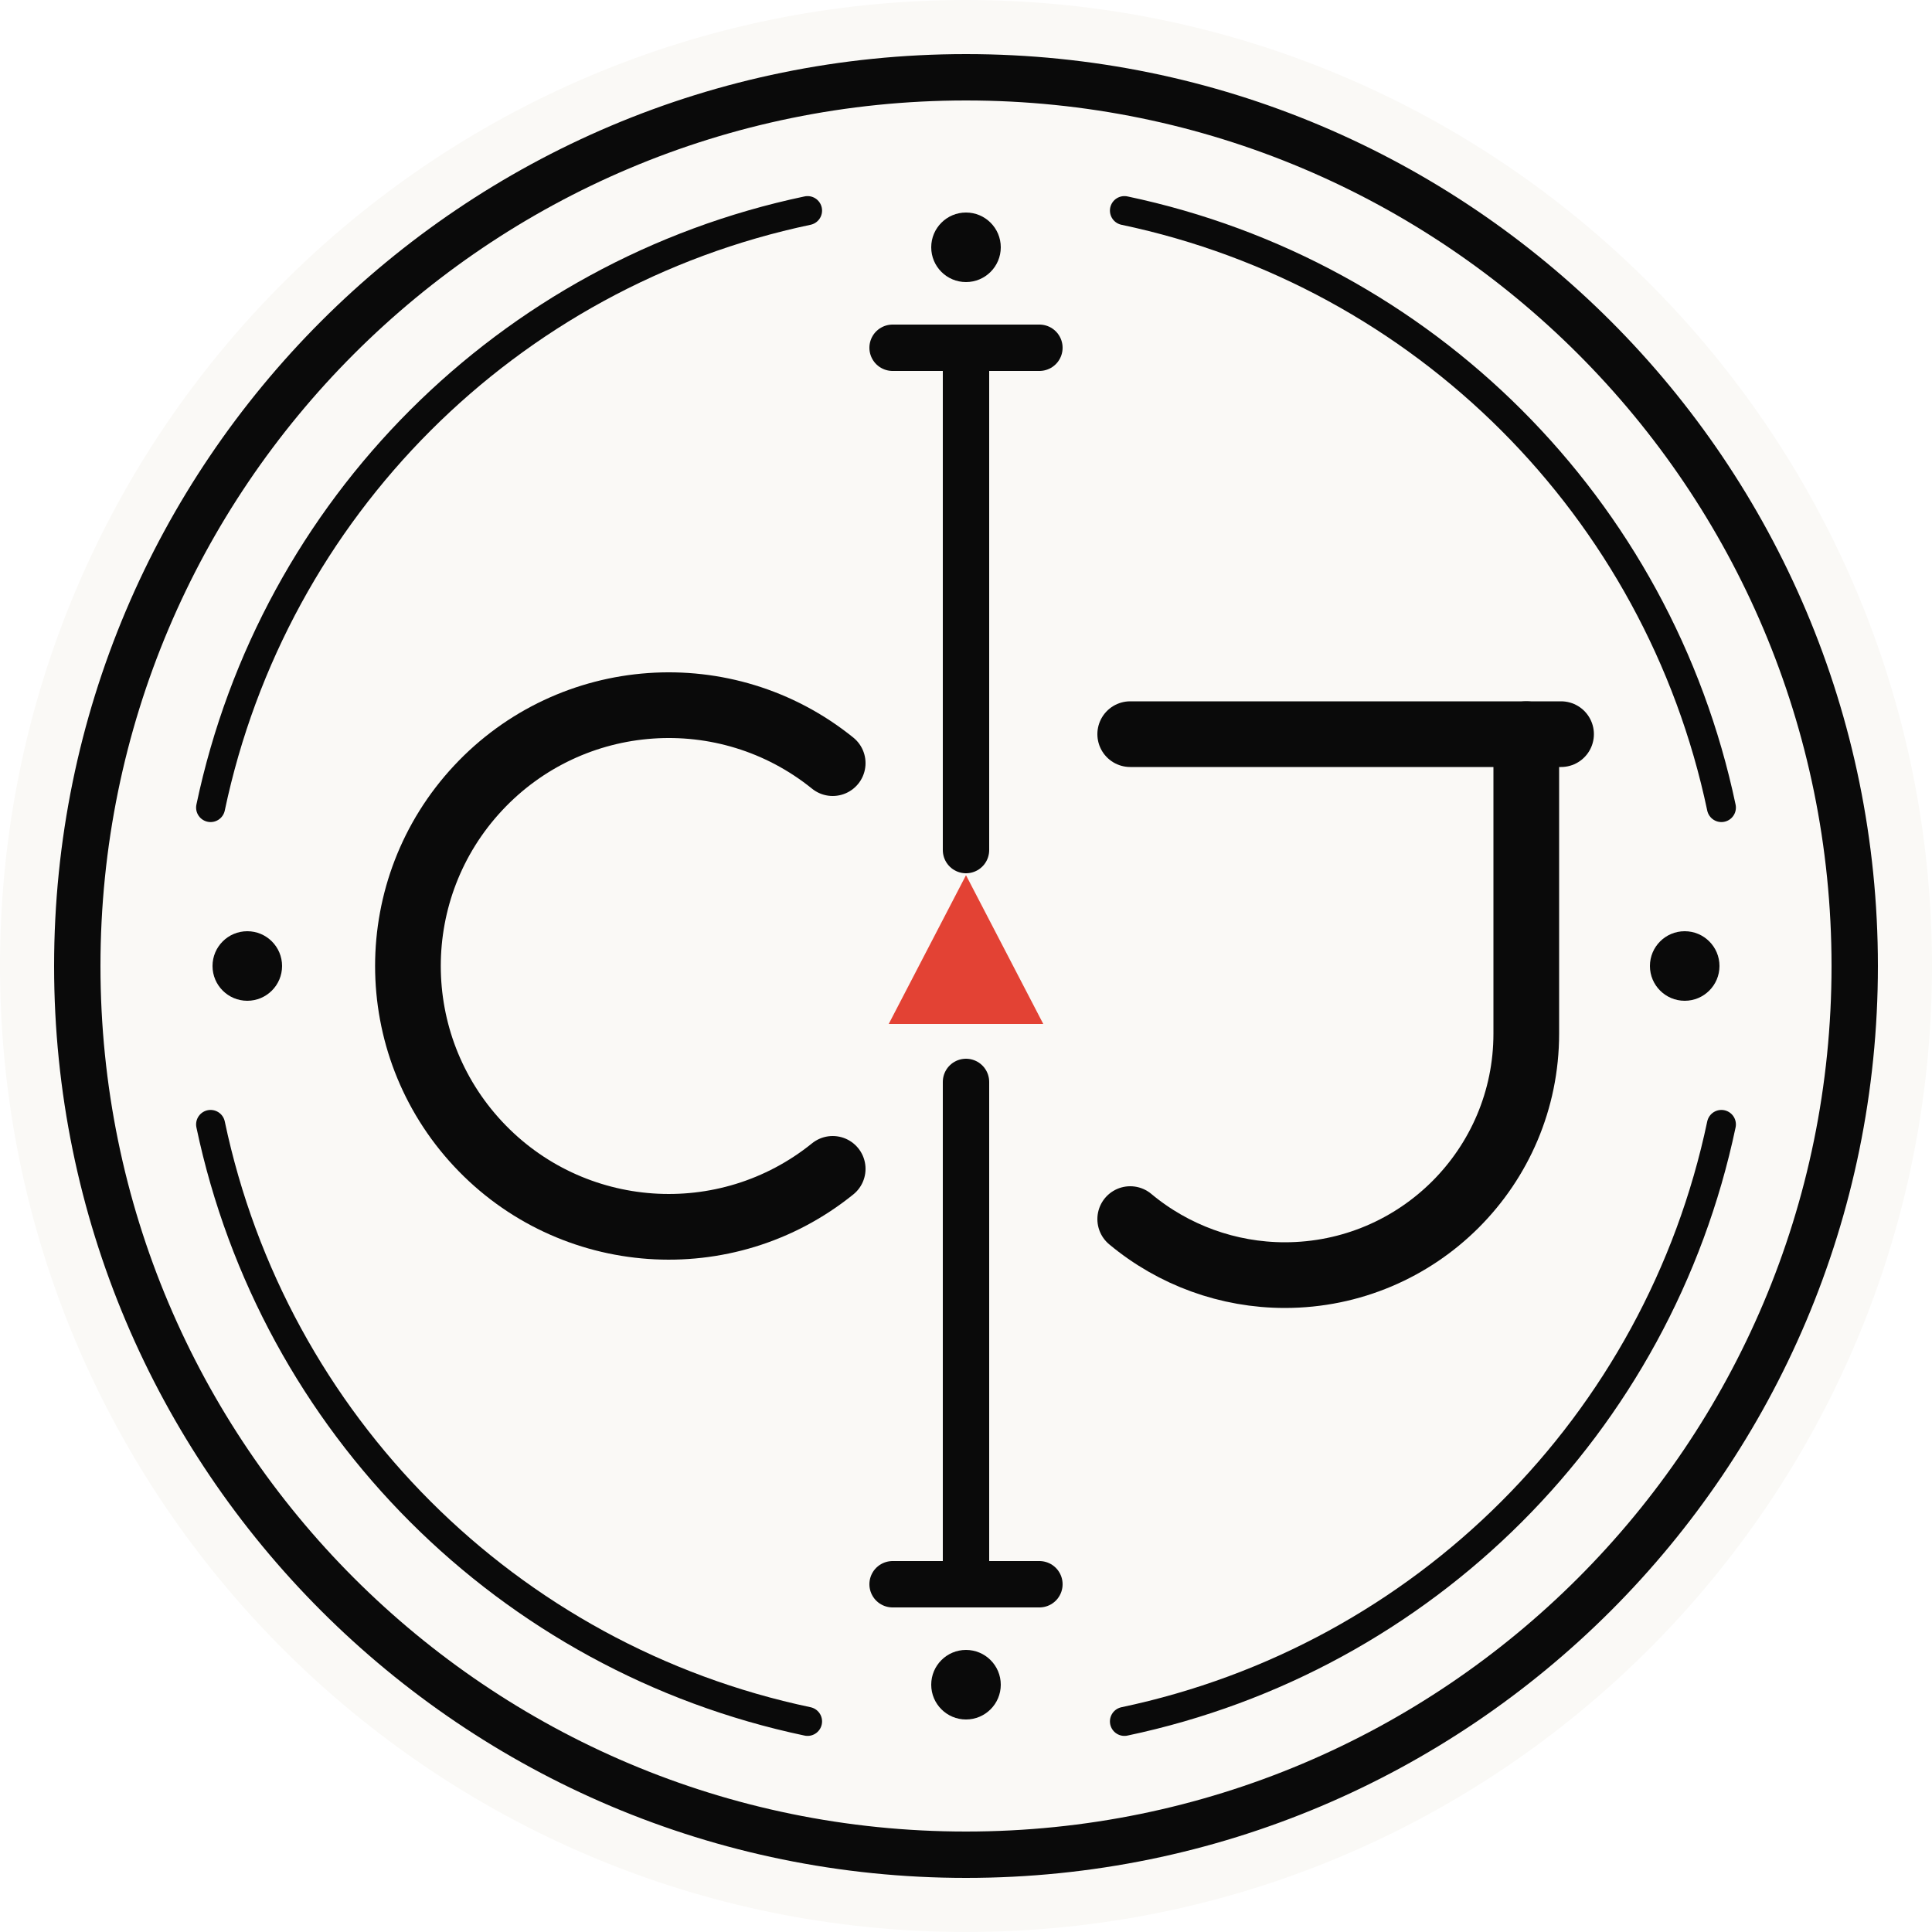
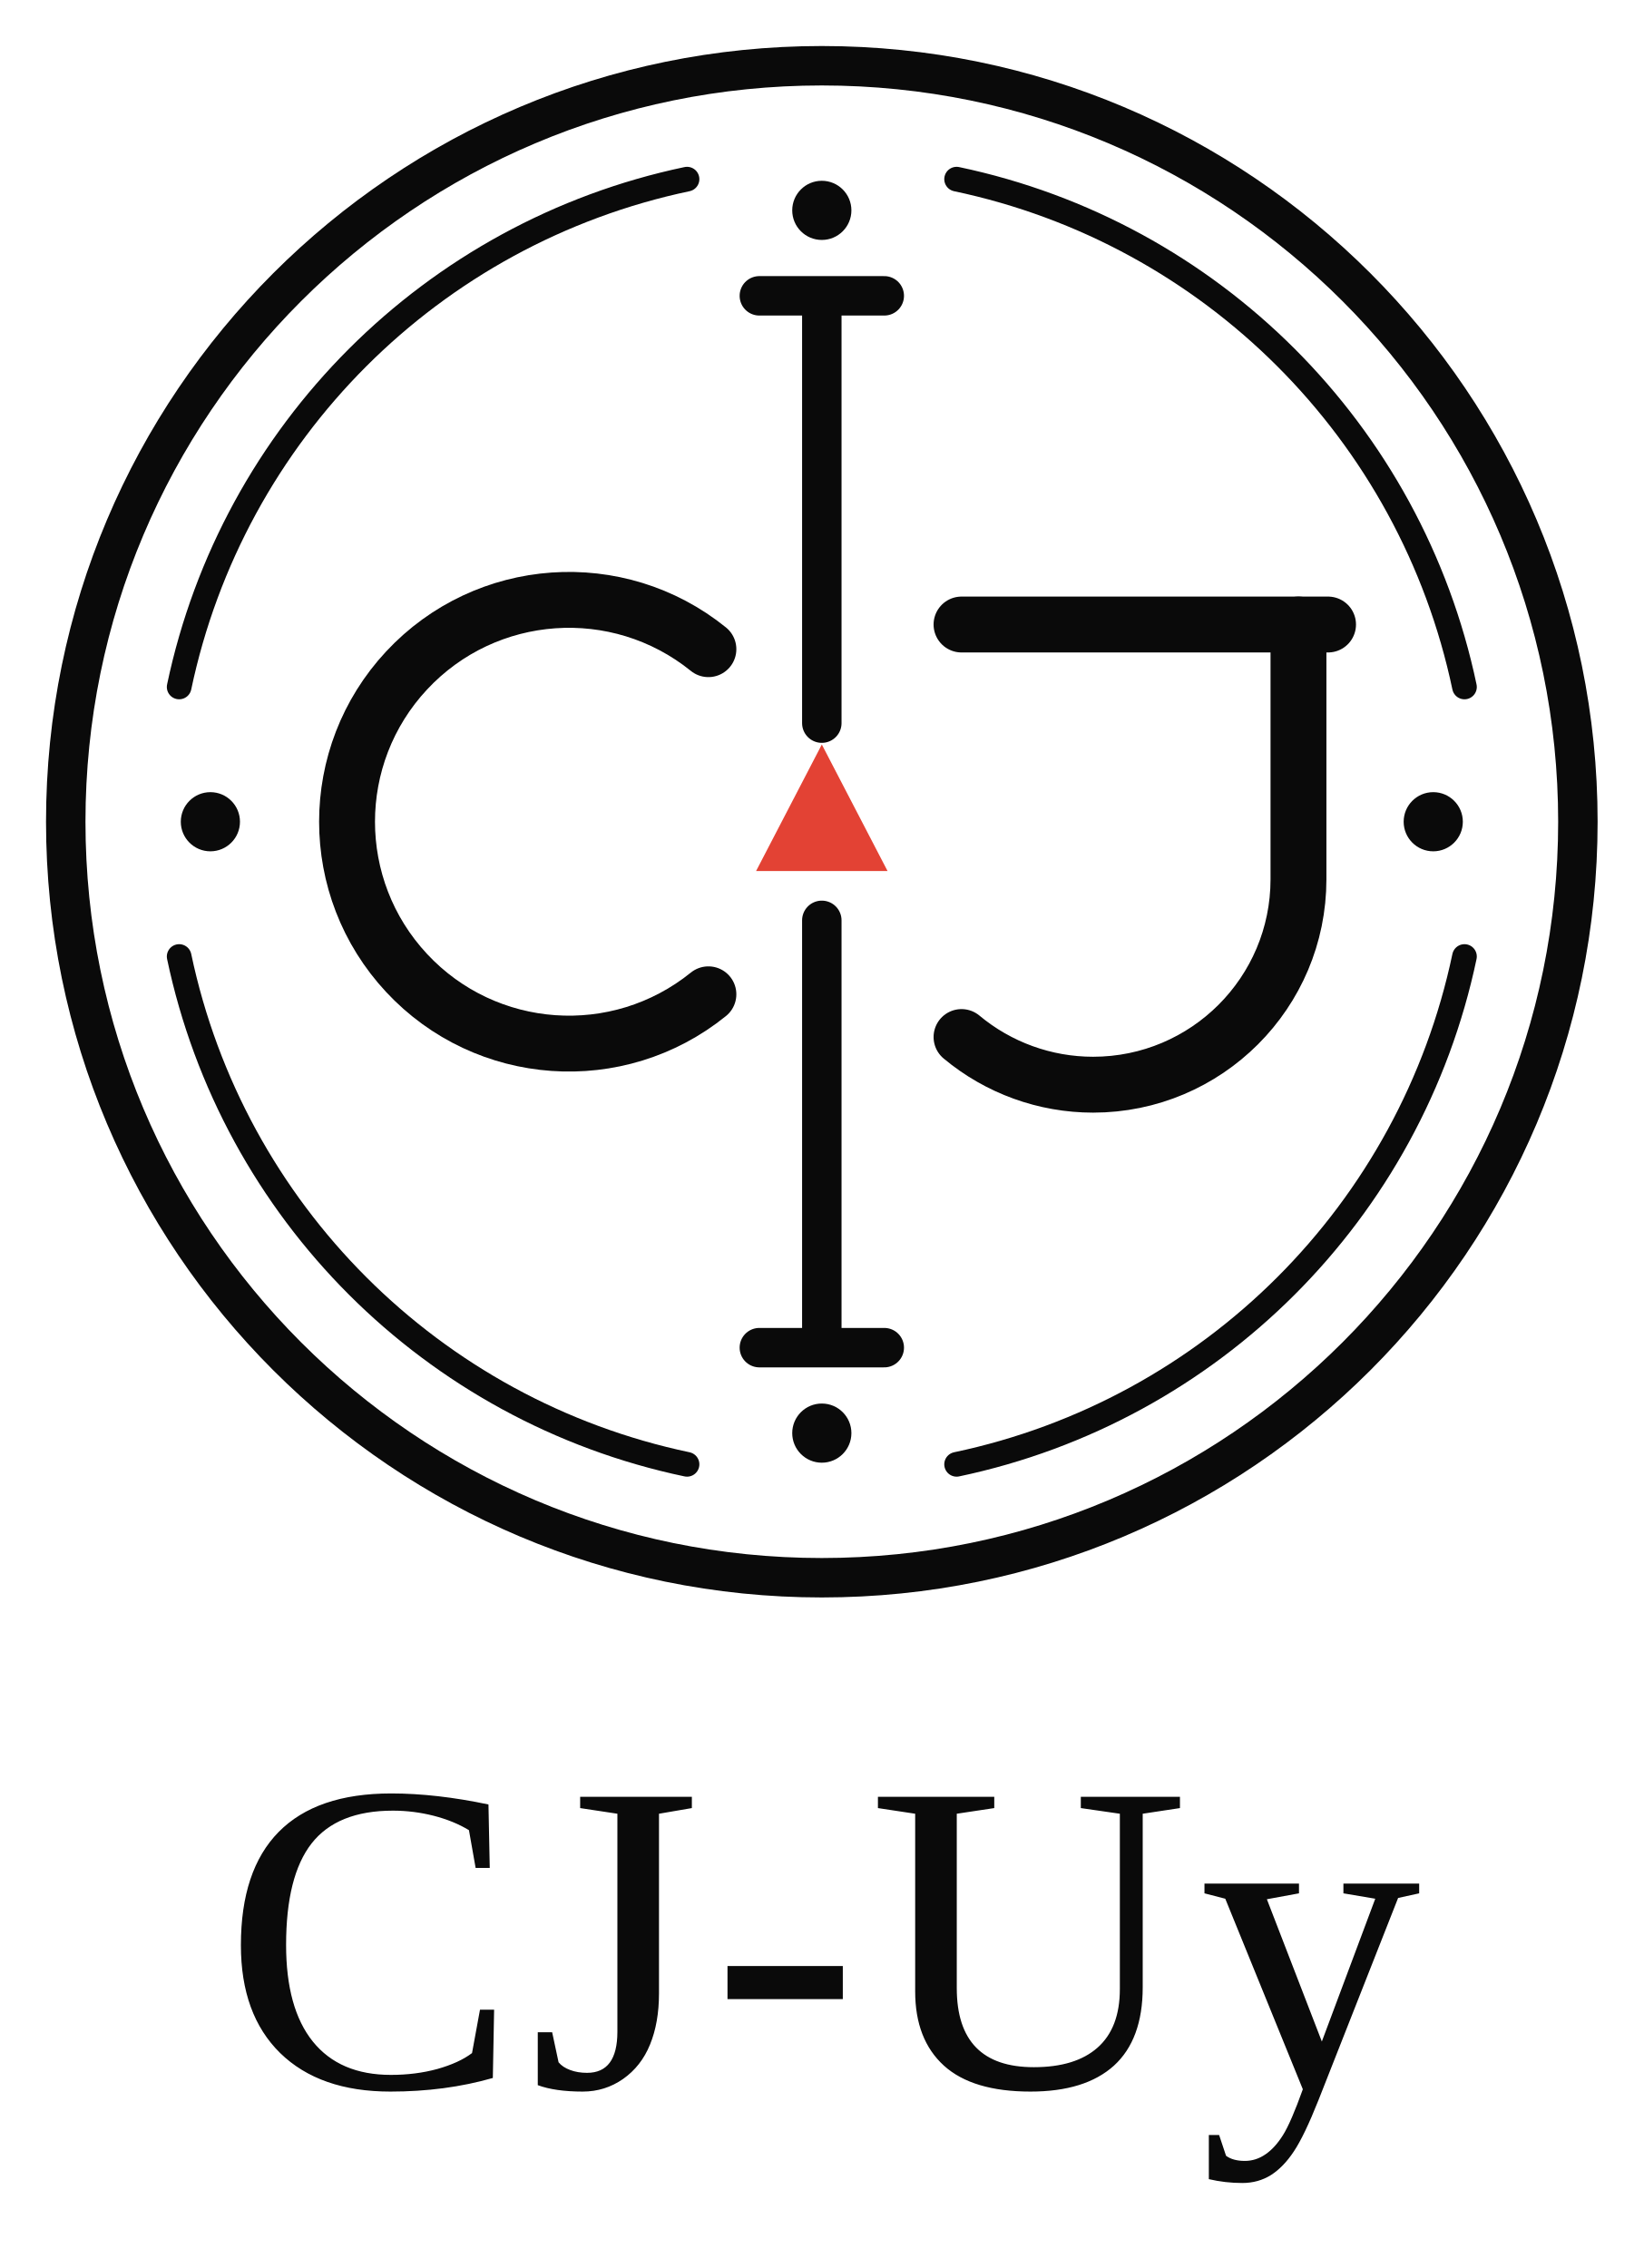
- <svg xmlns="http://www.w3.org/2000/svg" viewBox="0 0 100 100" fill="none" role="img" aria-label="CJ-Uy">
-   <circle cx="50" cy="50" r="50" fill="#faf9f6" />
+ <svg xmlns="http://www.w3.org/2000/svg" viewBox="0 0 100 138" fill="none" role="img" aria-label="CJ-Uy">
  <g stroke="#0a0a0a" stroke-linecap="round" stroke-linejoin="round">
    <circle cx="50" cy="50" r="46" stroke-width="2.4" />
    <path d="M41.8 10.9 A40 40 0 0 0 10.9 41.8" stroke-width="1.5" />
    <path d="M58.2 10.9 A40 40 0 0 1 89.1 41.8" stroke-width="1.5" />
    <path d="M89.1 58.2 A40 40 0 0 1 58.2 89.1" stroke-width="1.5" />
    <path d="M41.8 89.1 A40 40 0 0 1 10.9 58.2" stroke-width="1.5" />
    <circle cx="50" cy="12.8" r="1.8" fill="#0a0a0a" stroke="none" />
    <circle cx="87.2" cy="50" r="1.8" fill="#0a0a0a" stroke="none" />
    <circle cx="50" cy="87.2" r="1.8" fill="#0a0a0a" stroke="none" />
    <circle cx="12.8" cy="50" r="1.8" fill="#0a0a0a" stroke="none" />
    <path d="M43.1 39.5 A13.5 13.5 0 1 0 43.1 60.5" stroke-width="3.4" />
    <path d="M79 38 V53.5 A12.5 12.5 0 0 1 66.5 66 A12.5 12.5 0 0 1 58.5 63.1" stroke-width="3.4" />
    <path d="M58.5 38 H80.8" stroke-width="3.4" />
    <path d="M50 18 V44 M46.2 18 H53.8 M50 56 V82 M46.2 82 H53.8" stroke-width="2.4" />
  </g>
  <path fill="#e34234" d="M50 45.3 54 53H46Z" />
+   <text x="50" y="127" fill="#0a0a0a" text-anchor="middle" font-family="'Instrument Serif', Georgia, 'Times New Roman', serif" font-size="27" letter-spacing="0.6">CJ-Uy</text>
</svg>
